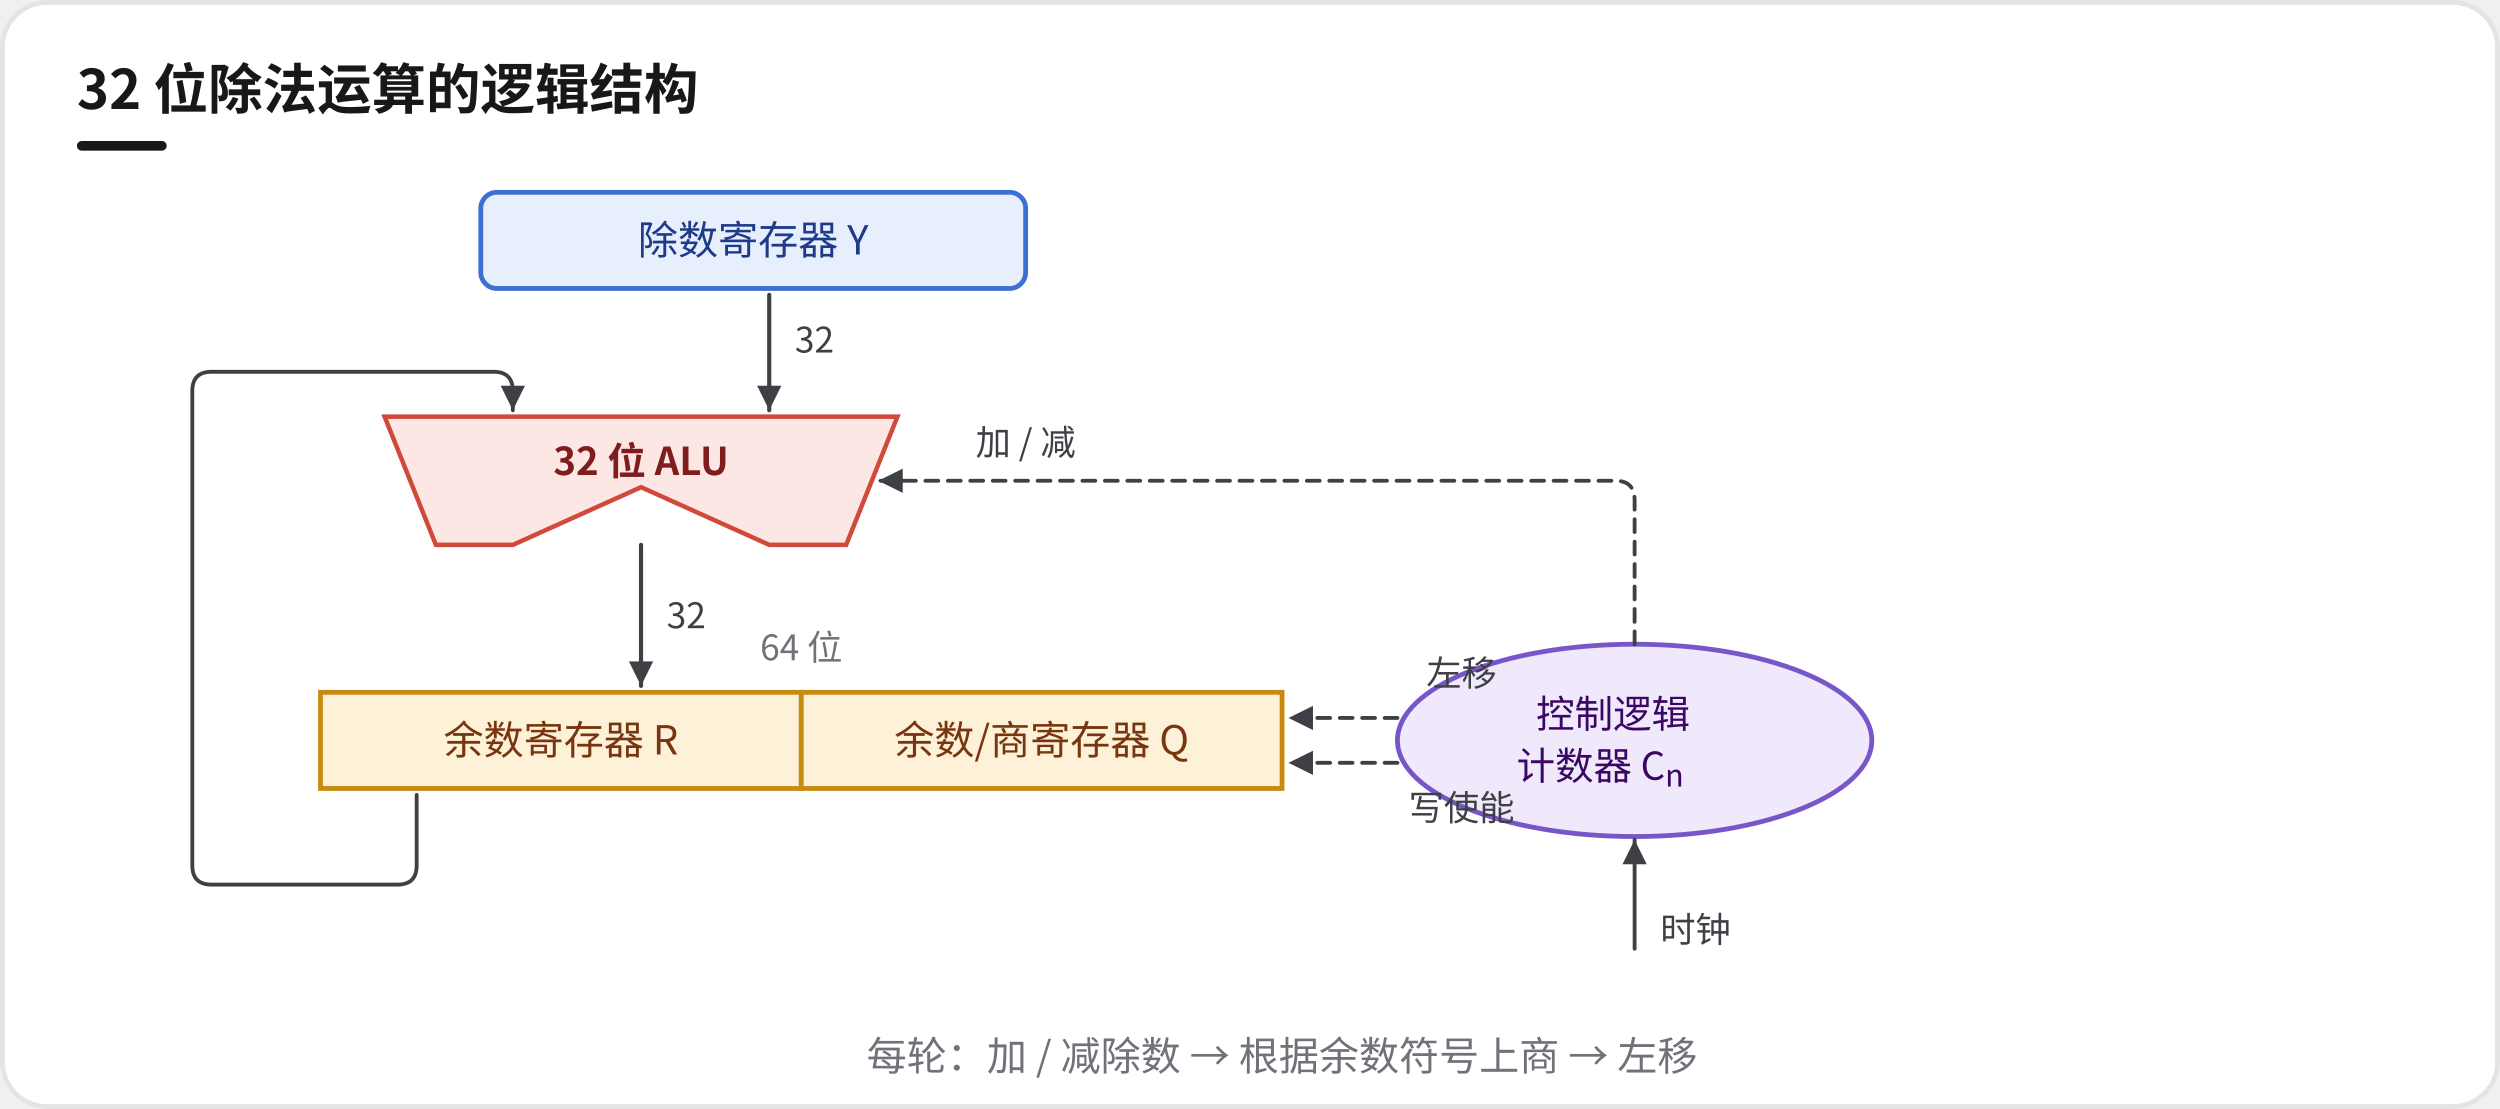
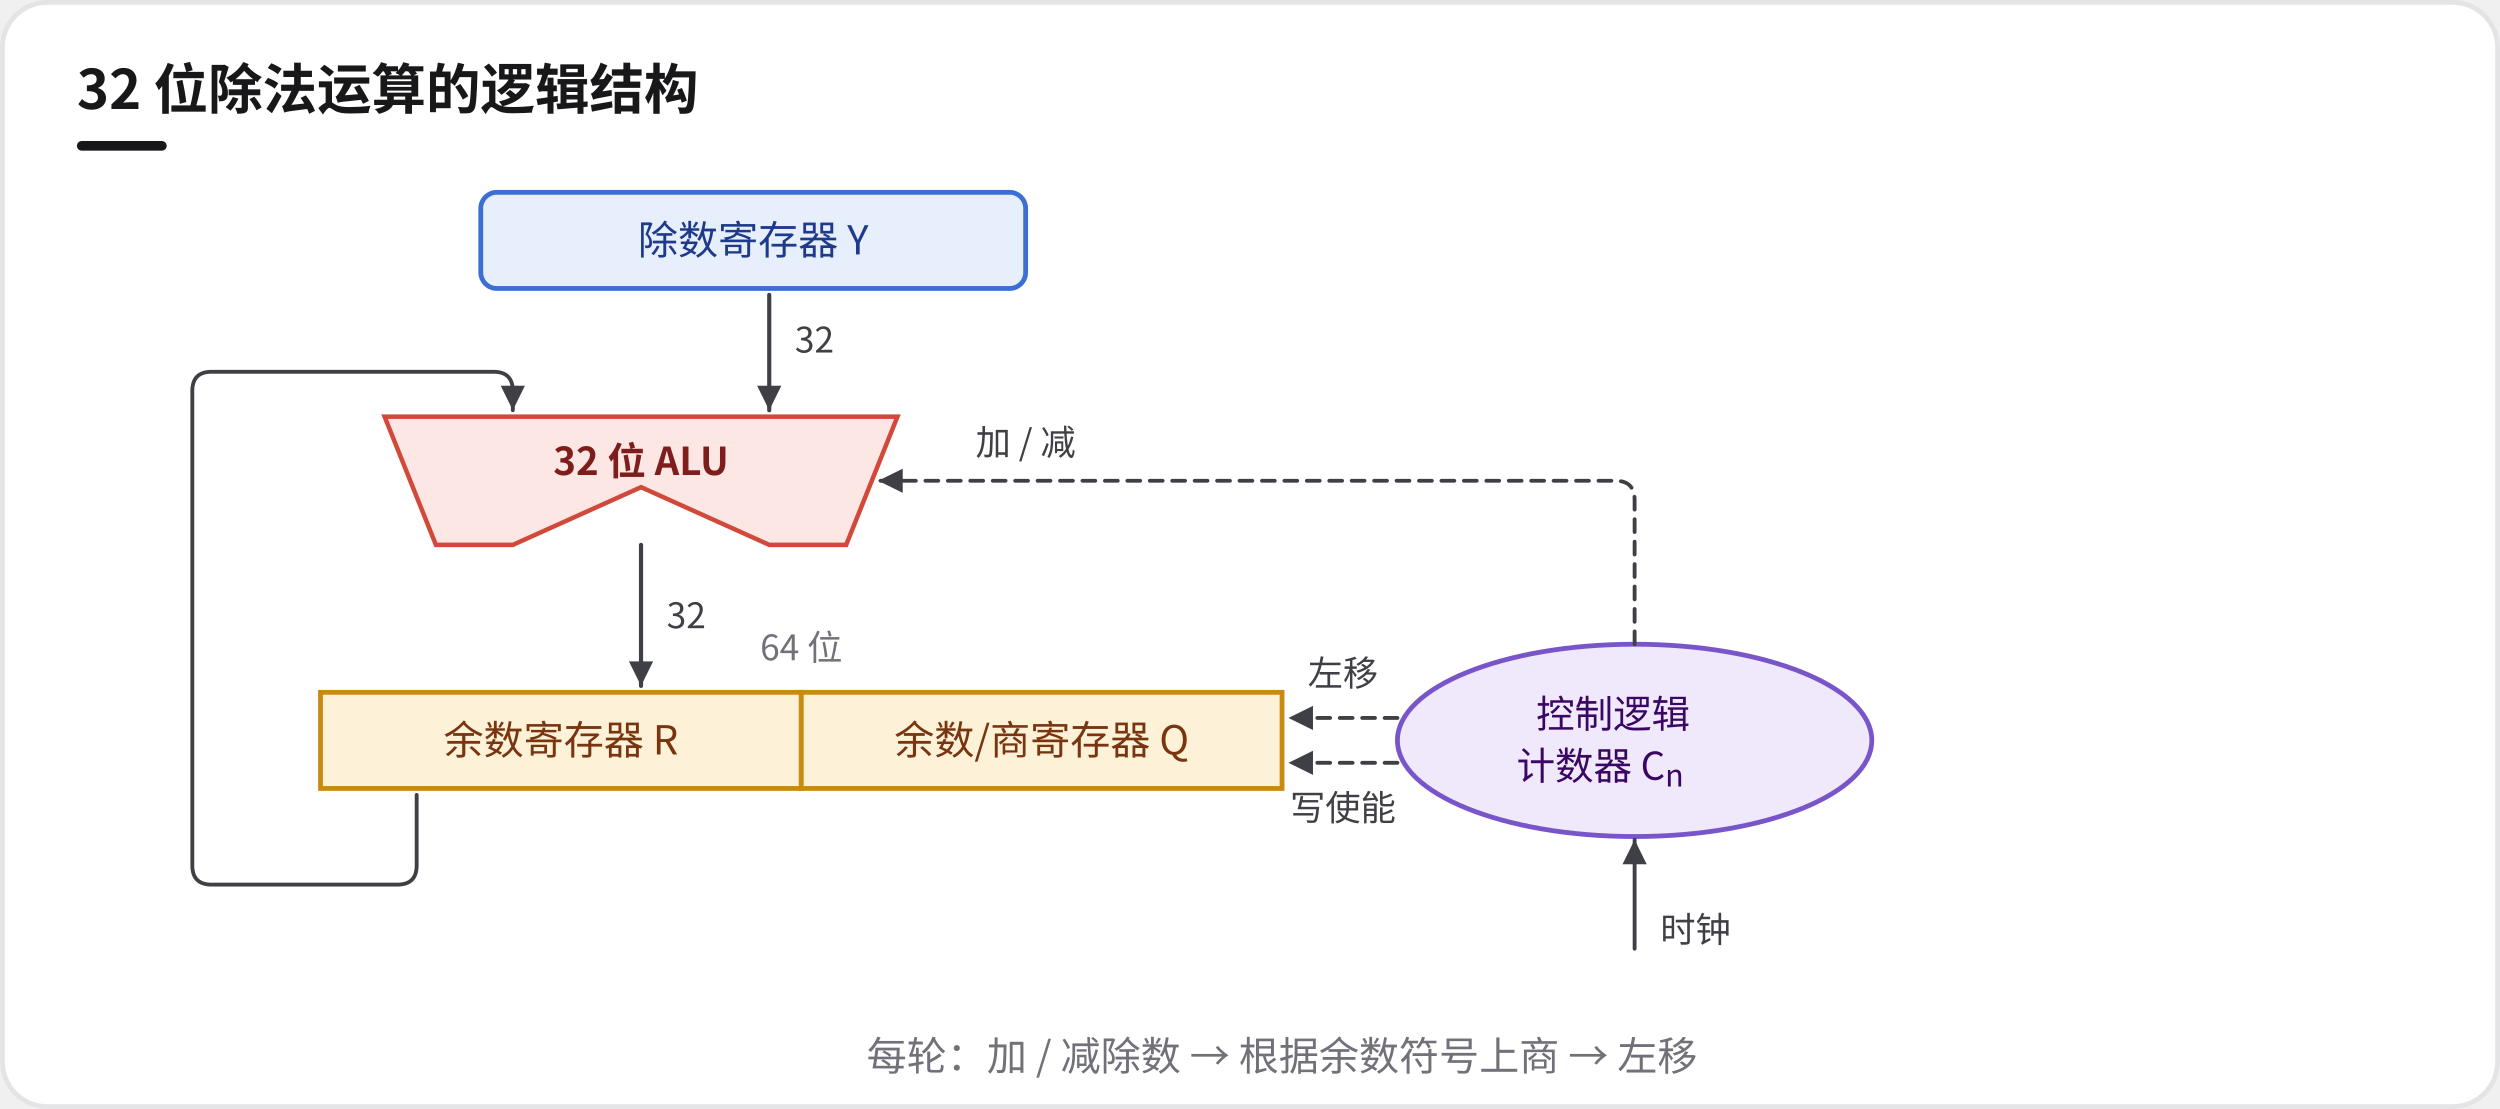
<svg xmlns="http://www.w3.org/2000/svg" viewBox="0 0 780 346" width="780" height="346" font-family="'PingFang SC','Hiragino Sans GB','Microsoft YaHei','Noto Sans CJK SC','Source Han Sans SC',system-ui,sans-serif" font-size="15" xml:space="preserve" style="white-space:pre" role="img" aria-label="32 位除法运算的逻辑结构图">
  <defs>
    <marker id="a3f3f46" viewBox="0 0 10 10" refX="8.5" refY="5" markerWidth="9" markerHeight="9" orient="auto" markerUnits="userSpaceOnUse">
      <path d="M0 0.8L8.5 5 0 9.2z" fill="#3f3f46" />
    </marker>
  </defs>
  <rect x="0.75" y="0.75" width="778.5" height="344.5" rx="14" fill="#ffffff" stroke="#e4e4e7" stroke-width="1.5" />
  <text x="24" y="34" font-size="17" fill="#18181b" font-weight="700">32 位除法运算的逻辑结构</text>
  <rect x="24" y="44" width="28" height="3" rx="1.5" fill="#18181b" />
  <rect x="150" y="60" width="170" height="30" rx="5" fill="#e8effc" stroke="#3b6fd4" stroke-width="1.5" />
  <text x="235" y="79.4" font-size="12.5" fill="#1e3a8a" text-anchor="middle">除数寄存器 Y</text>
  <path d="M120 130H280L264 170H240L200 152L160 170H136Z" fill="#fde7e4" stroke="#d1493a" stroke-width="1.4" />
  <text x="200" y="148.2" font-size="12" fill="#7f1d1d" text-anchor="middle" font-weight="700">32 位 ALU</text>
  <path d="M240 92L240 128" fill="none" stroke="#3f3f46" stroke-width="1.3" stroke-linecap="round" stroke-linejoin="round" marker-end="url(#a3f3f46)" />
  <text x="248" y="110" font-size="11" fill="#3f3f46">32</text>
  <path d="M200 170L200 214" fill="none" stroke="#3f3f46" stroke-width="1.3" stroke-linecap="round" stroke-linejoin="round" marker-end="url(#a3f3f46)" />
  <text x="208" y="196" font-size="11" fill="#3f3f46">32</text>
  <rect x="100" y="216" width="150" height="30" rx="0" fill="#fdf1d8" stroke="#c98a12" stroke-width="1.5" />
  <text x="175" y="235.4" font-size="12.5" fill="#78350f" text-anchor="middle">余数寄存器 R</text>
  <rect x="250" y="216" width="150" height="30" rx="0" fill="#fdf1d8" stroke="#c98a12" stroke-width="1.5" />
  <text x="325" y="235.4" font-size="12.5" fill="#78350f" text-anchor="middle">余数/商寄存器 Q</text>
  <text x="250" y="206" font-size="11" fill="#71717a" text-anchor="middle">64 位</text>
  <path d="M130 248L130 270Q130 276 124 276L66 276Q60 276 60 270L60 122Q60 116 66 116L154 116Q160 116 160 122L160 128" fill="none" stroke="#3f3f46" stroke-width="1.2" stroke-linecap="round" stroke-linejoin="round" marker-end="url(#a3f3f46)" />
  <ellipse cx="510" cy="231" rx="74" ry="30" fill="#efe9fb" stroke="#7856c9" stroke-width="1.5" />
  <text x="510" y="227.1" font-size="12" fill="#3b0764" text-anchor="middle" font-weight="500">
    <tspan x="510" dy="0">控制逻辑</tspan>
    <tspan x="510" dy="16.2">计数器 C<tspan baseline-shift="-22%" font-size="9.5">n</tspan>
    </tspan>
  </text>
  <path d="M436 224L402 224" fill="none" stroke="#3f3f46" stroke-width="1.2" stroke-linecap="round" stroke-linejoin="round" stroke-dasharray="4 3" marker-end="url(#a3f3f46)" />
-   <text x="456" y="214" font-size="11" fill="#3f3f46" text-anchor="middle">左移</text>
+   <text x="419" y="214" font-size="11" fill="#3f3f46" text-anchor="middle">左移</text>
  <path d="M436 238L402 238" fill="none" stroke="#3f3f46" stroke-width="1.2" stroke-linecap="round" stroke-linejoin="round" stroke-dasharray="4 3" marker-end="url(#a3f3f46)" />
-   <text x="456" y="256" font-size="11" fill="#3f3f46" text-anchor="middle">写使能</text>
+   <text x="419" y="256" font-size="11" fill="#3f3f46" text-anchor="middle">写使能</text>
  <path d="M510 201L510 156Q510 150 504 150L274 150" fill="none" stroke="#3f3f46" stroke-width="1.2" stroke-linecap="round" stroke-linejoin="round" stroke-dasharray="4 3" marker-end="url(#a3f3f46)" />
  <text x="320" y="142" font-size="11" fill="#3f3f46" text-anchor="middle">加 / 减</text>
  <path d="M510 296L510 262" fill="none" stroke="#3f3f46" stroke-width="1.2" stroke-linecap="round" stroke-linejoin="round" marker-end="url(#a3f3f46)" />
  <text x="518" y="294" font-size="11" fill="#3f3f46">时钟</text>
  <text x="400" y="334" font-size="12.5" fill="#71717a" text-anchor="middle">每轮：加 / 减除数 → 根据余数符号上商 → 左移</text>
</svg>
